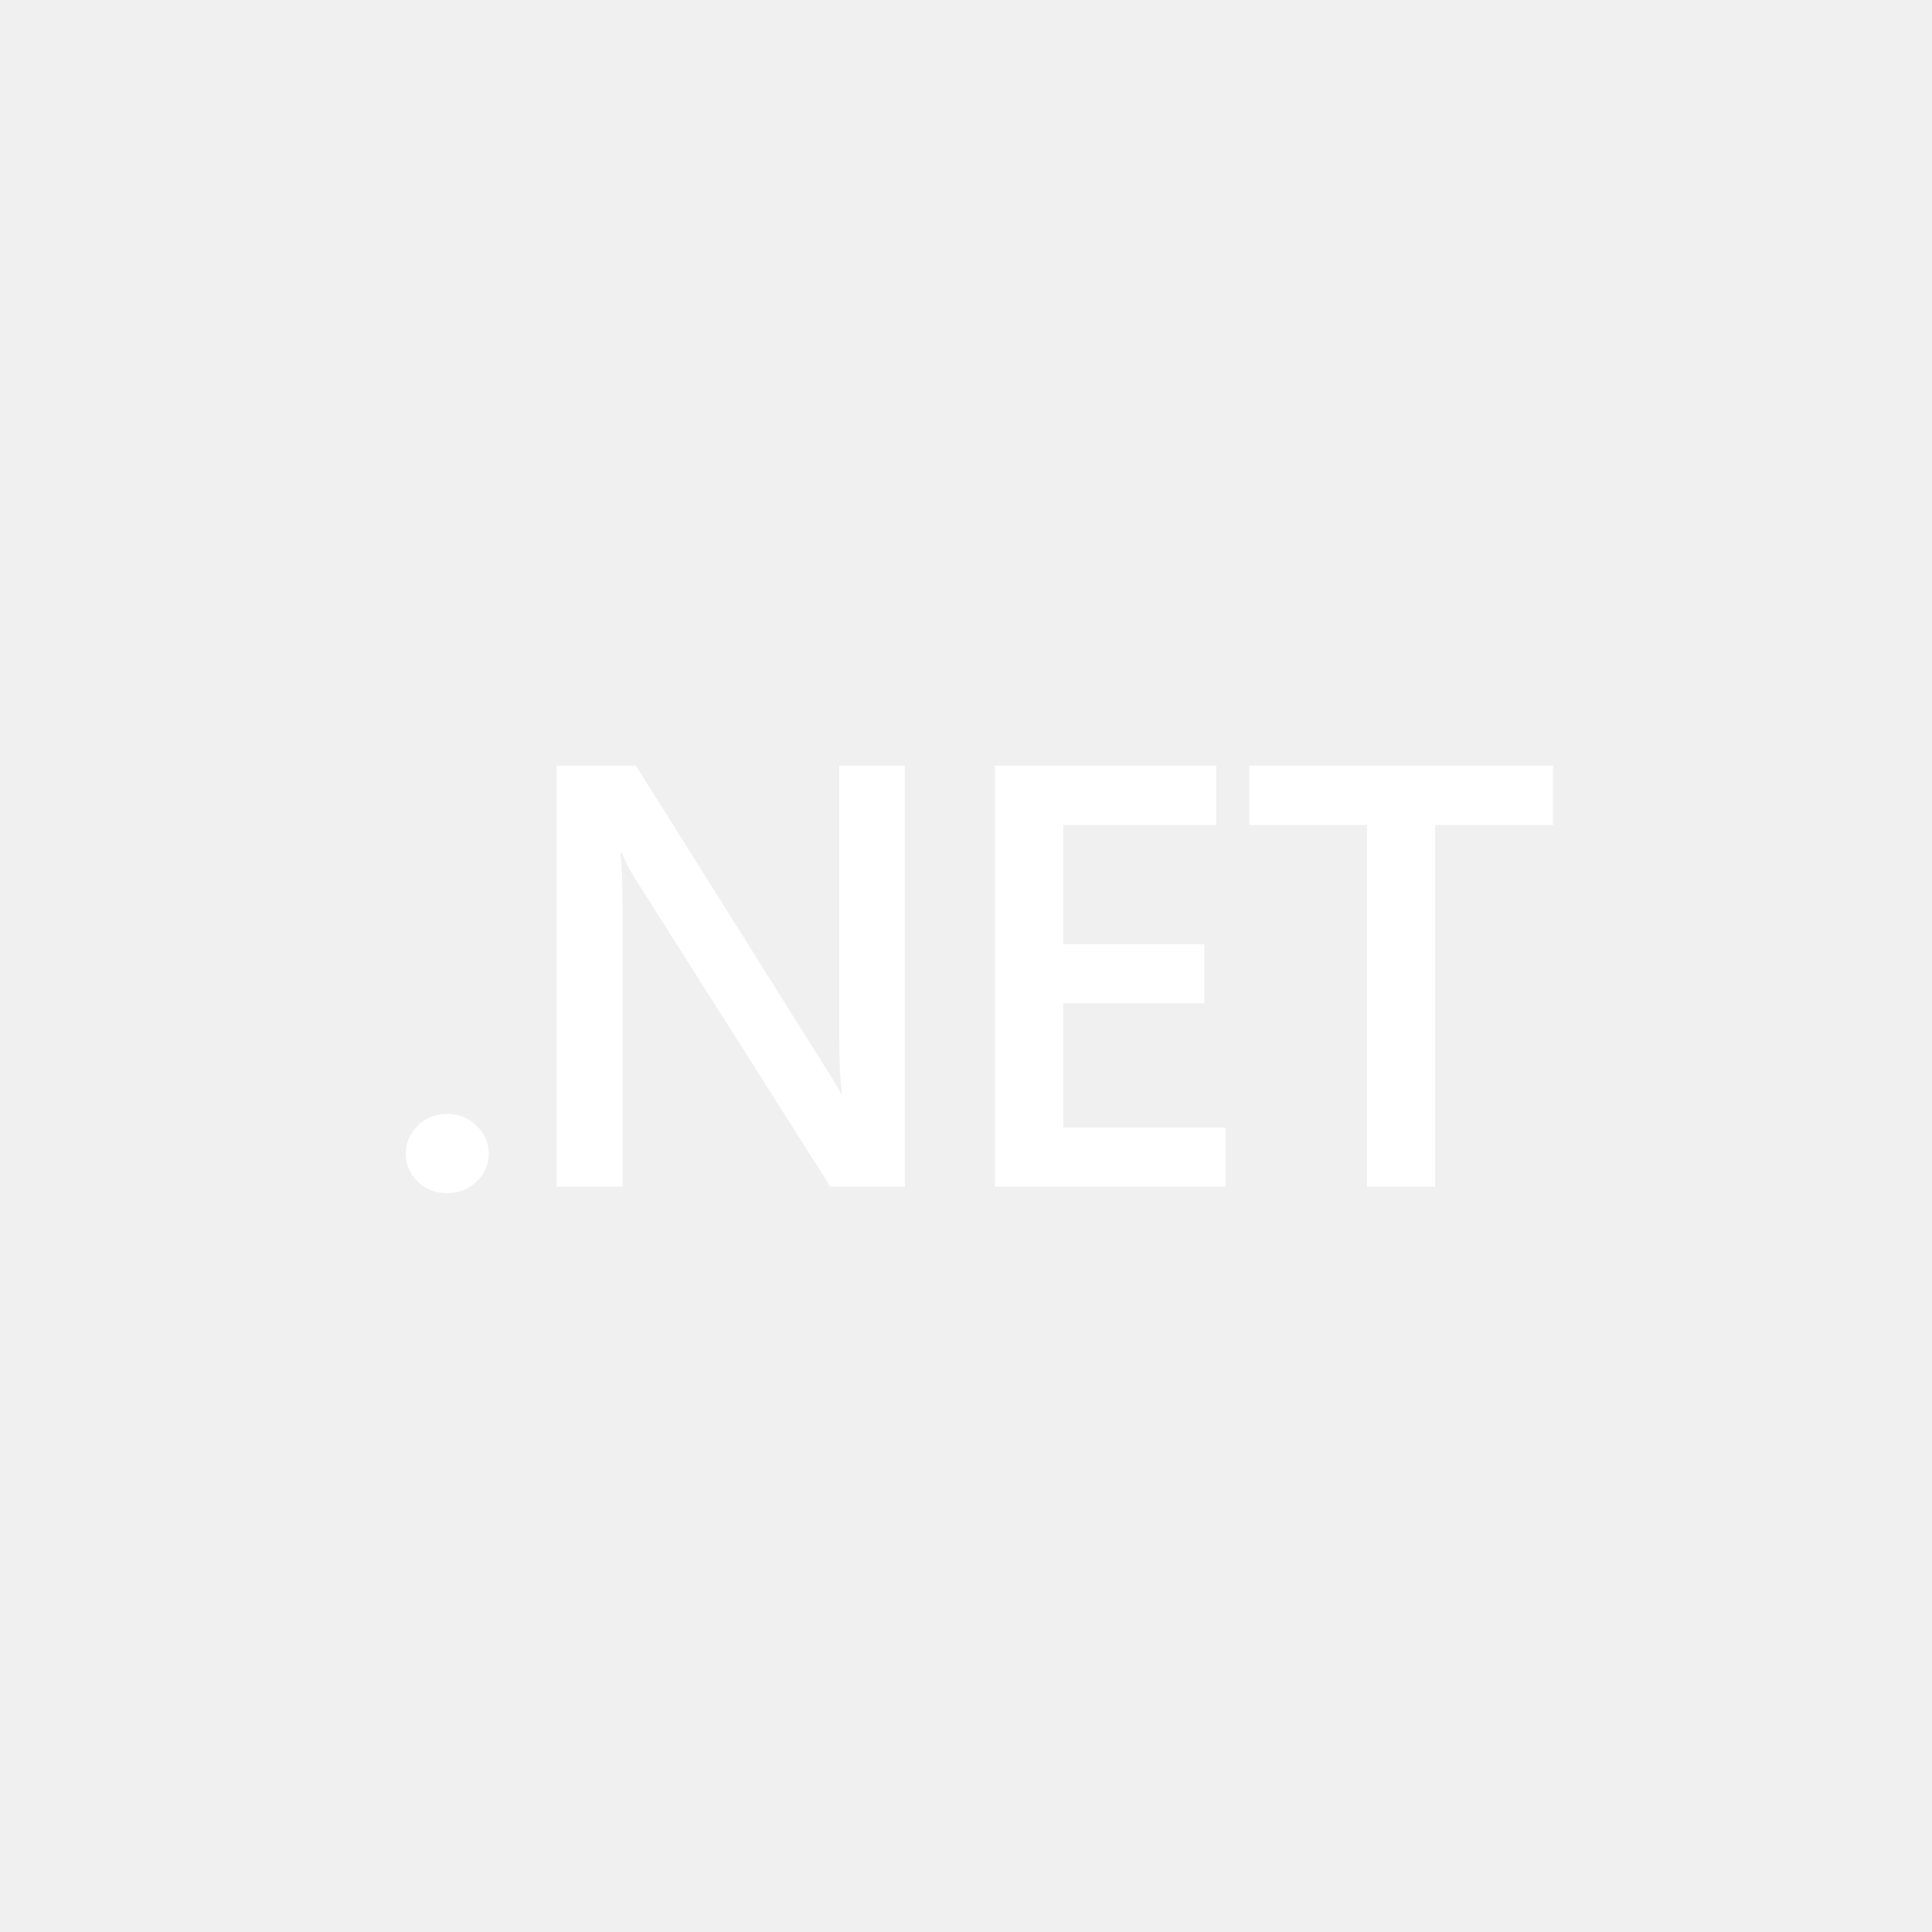
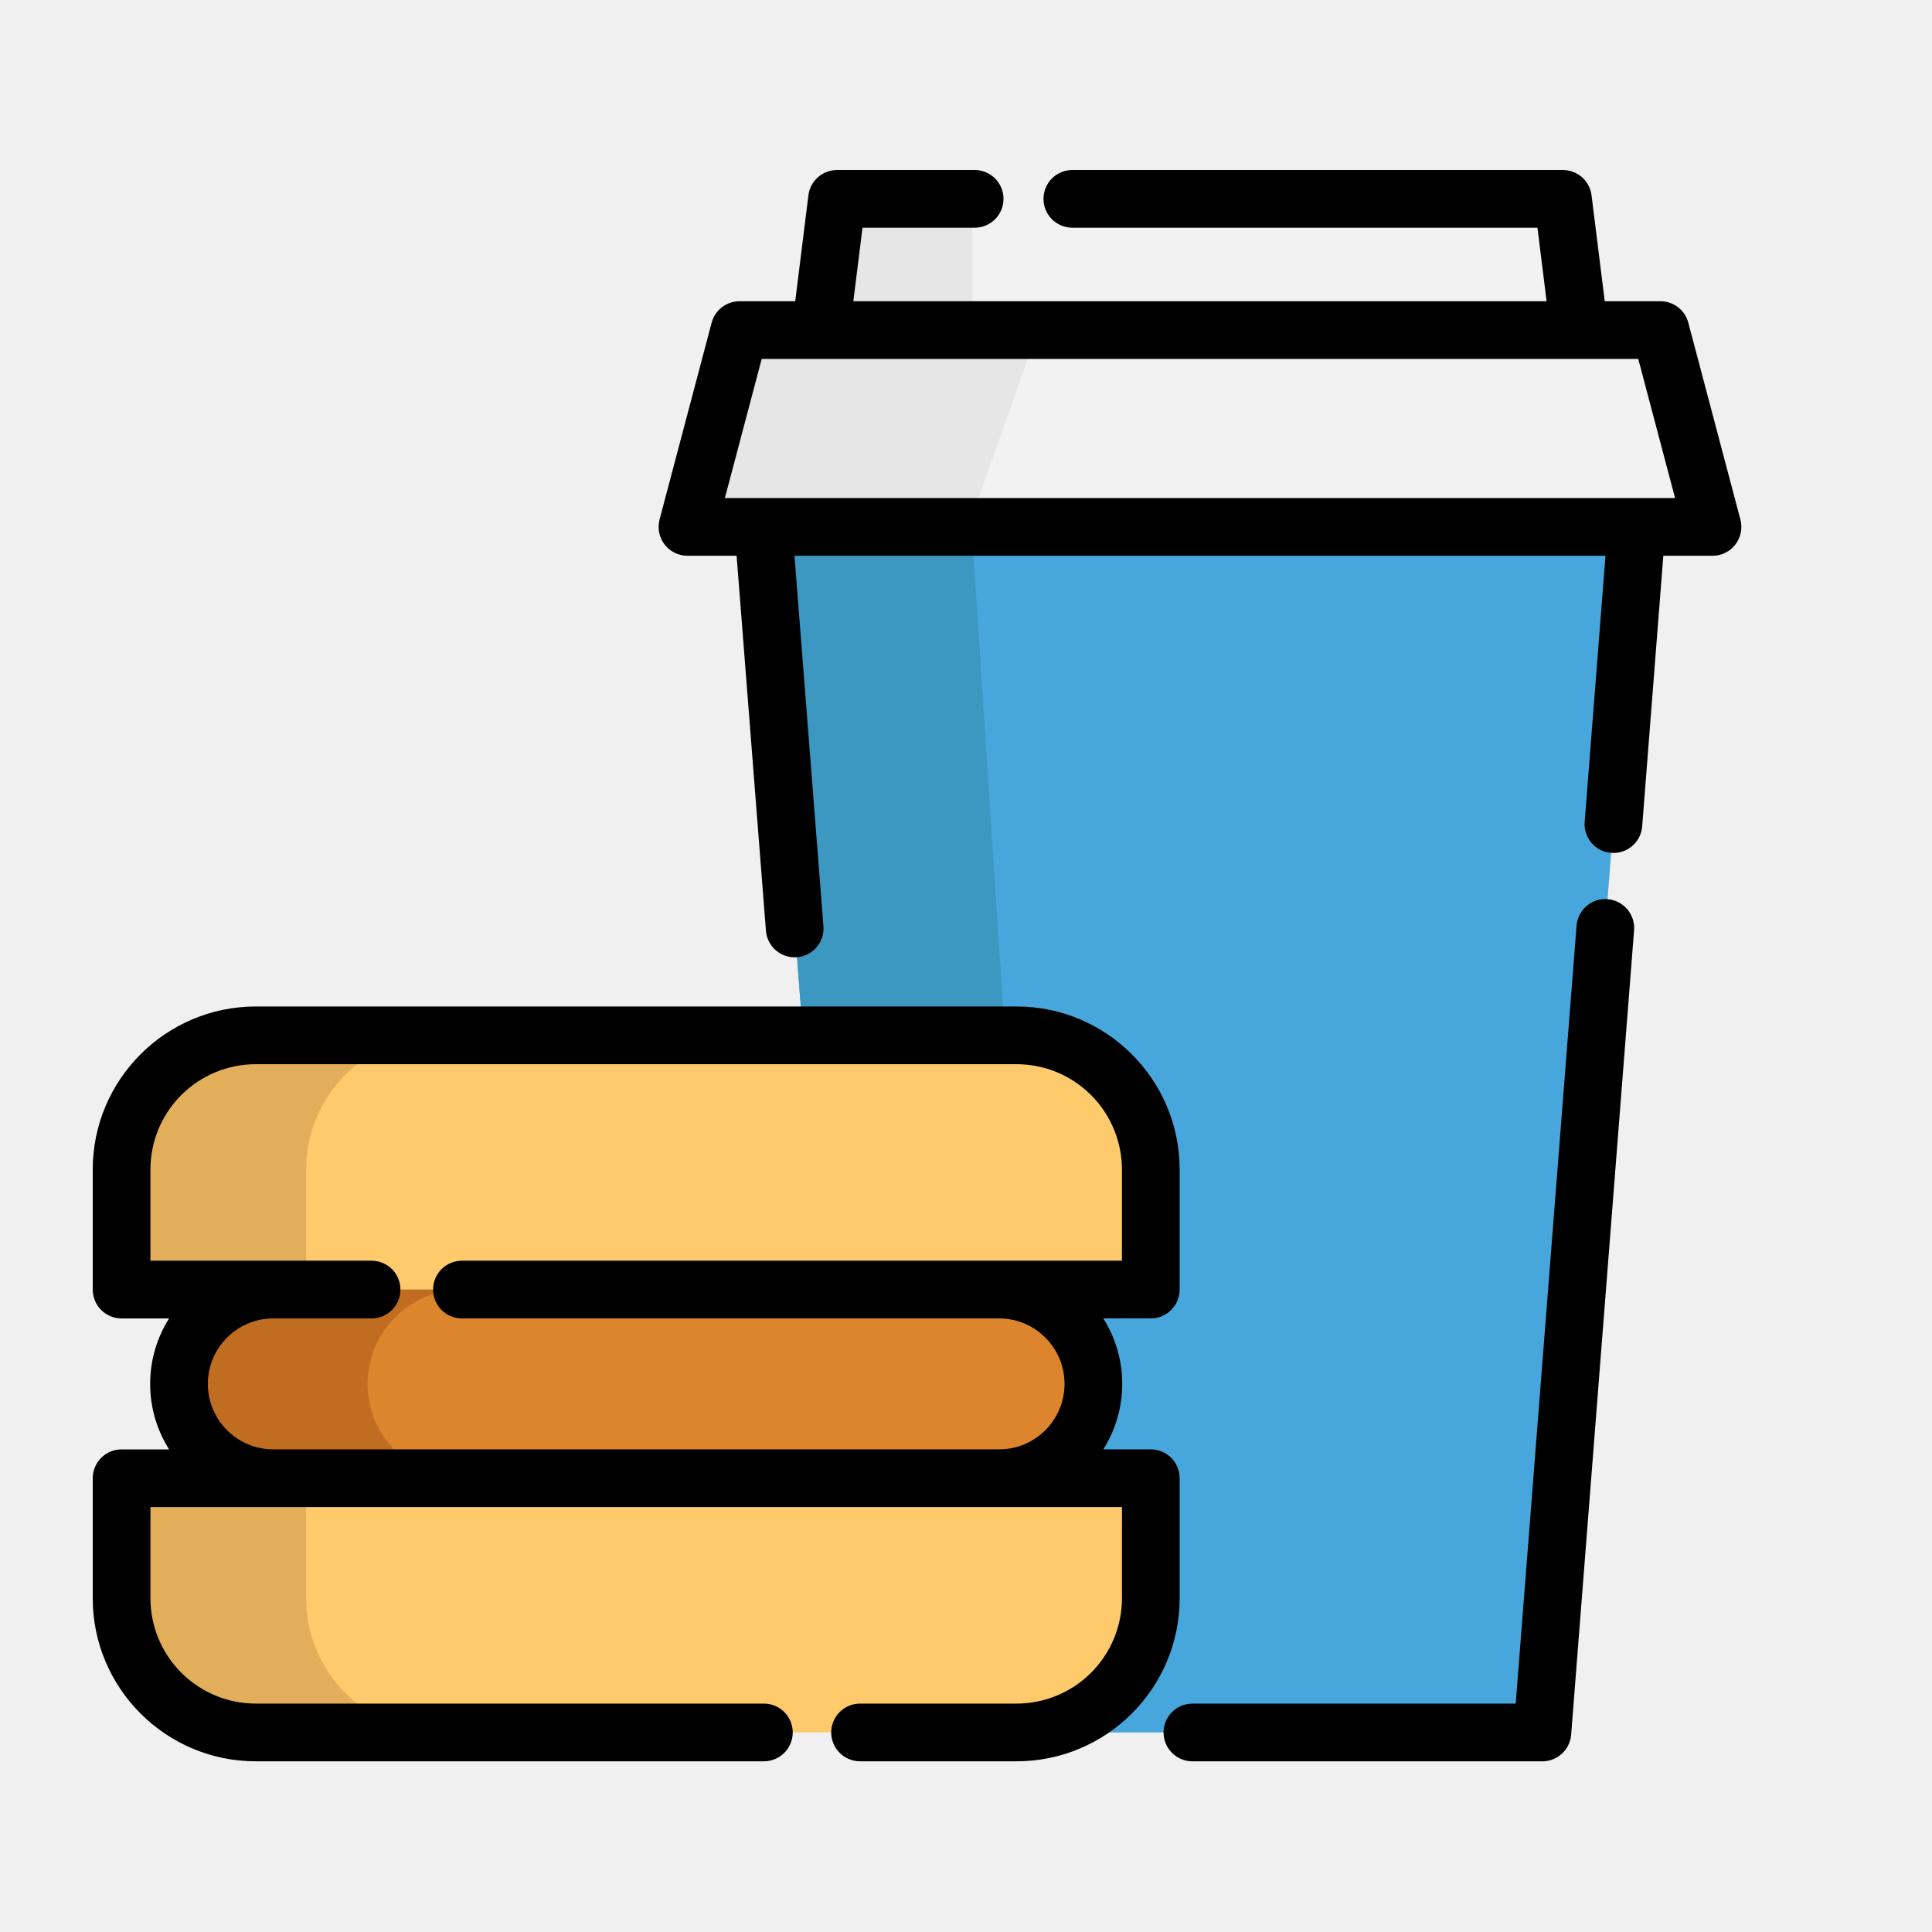
- <svg xmlns="http://www.w3.org/2000/svg" width="456" height="456" viewBox="0 0 456 456" version="1.1" xml:space="preserve" style="fill-rule:evenodd;clip-rule:evenodd;stroke-linejoin:round;stroke-miterlimit:2;">
-   <path d="m 105.5,281.609 c -2.703,0 -5.001,-0.9 -6.893,-2.702 -1.892,-1.848 -2.838,-4.042 -2.838,-6.582 0,-2.587 0.946,-4.804 2.838,-6.652 1.892,-1.848 4.19,-2.772 6.893,-2.772 2.748,0 5.068,0.924 6.96,2.772 1.937,1.848 2.906,4.064 2.906,6.652 0,2.54 -0.968,4.734 -2.906,6.582 -1.892,1.802 -4.212,2.702 -6.96,2.702 z" style="fill:#ffffff;fill-rule:nonzero;stroke-width:0.838" />
-   <path d="M 213.561,280.084 H 195.99 L 149.7,207.054 c -1.171,-1.848 -2.14,-3.765 -2.906,-5.751 h -0.406 c 0.361,2.125 0.541,6.675 0.541,13.65 v 65.132 h -15.543 v -99.36 h 18.719 l 44.737,71.298 c 1.892,2.957 3.109,4.989 3.649,6.098 h 0.27 c -0.45,-2.632 -0.676,-7.09 -0.676,-13.373 v -64.023 h 15.476 z" style="fill:#ffffff;fill-rule:nonzero;stroke-width:0.838" />
-   <path d="m 289.251,280.084 h -54.401 v -99.36 h 52.238 v 13.997 h -36.154 v 28.131 h 33.316 v 13.927 h -33.316 v 29.378 h 38.316 z" style="fill:#ffffff;fill-rule:nonzero;stroke-width:0.838" />
-   <path d="M 366.565,194.721 H 338.722 v 85.363 h -16.084 v -85.363 h -27.775 v -13.997 h 71.701 z" style="fill:#ffffff;fill-rule:nonzero;stroke-width:0.838" />
+ <svg xmlns="http://www.w3.org/2000/svg" width="500" height="500" viewBox="0 0 500 500" fill="none">
+   <path d="M423.567 136.367H197.539L221.944 448.356H399.167L423.567 136.367Z" fill="#47A7DD" />
+   <path d="M197.539 136.367L221.944 448.356H271.883L251.467 136.367H197.539Z" fill="#3D98C1" />
+   <path d="M297.822 382.556H31.467V413.639C31.468 422.846 35.126 431.675 41.637 438.186C48.147 444.696 56.976 448.354 66.183 448.356H263.111C272.318 448.354 281.148 444.696 287.658 438.186C294.168 431.675 297.826 422.846 297.828 413.639V382.556H297.822Z" fill="#FFCA6C" />
+   <path d="M79.217 413.639V382.556H31.467V413.639C31.468 422.846 35.126 431.675 41.637 438.186C48.147 444.696 56.976 448.354 66.183 448.356H113.939C104.731 448.356 95.9 444.698 89.388 438.188C82.877 431.677 79.218 422.847 79.217 413.639Z" fill="#E2AE5A" />
+   <path d="M31.467 333.745H297.828V302.667C297.826 293.46 294.168 284.63 287.658 278.12C281.148 271.61 272.318 267.952 263.111 267.95H66.183C56.976 267.952 48.147 271.61 41.637 278.12C35.126 284.63 31.468 293.46 31.467 302.667V333.745Z" fill="#FFCA6C" />
+   <path d="M79.217 302.667V333.745H31.467V302.667C31.468 293.46 35.126 284.63 41.637 278.12C48.147 271.61 56.976 267.952 66.183 267.95H113.939C104.731 267.95 95.9 271.608 89.388 278.118C82.877 284.629 79.218 293.459 79.217 302.667Z" fill="#E2AE5A" />
+   <path d="M258.561 333.745H70.728C64.254 333.745 58.046 336.316 53.468 340.894C48.891 345.471 46.319 351.679 46.319 358.153C46.319 364.626 48.891 370.835 53.468 375.412C58.046 379.99 64.254 382.561 70.728 382.561H258.561C265.034 382.561 271.243 379.99 275.82 375.413C280.398 370.837 282.971 364.629 282.972 358.156C282.969 351.682 280.396 345.475 275.819 340.898C271.242 336.32 265.034 333.747 258.561 333.745Z" fill="#DD852C" />
+   <path d="M95.139 358.156C95.139 351.681 97.711 345.472 102.289 340.894C106.867 336.316 113.076 333.745 119.55 333.745H70.728C64.254 333.745 58.046 336.316 53.468 340.894C48.891 345.471 46.319 351.679 46.319 358.153C46.319 364.626 48.891 370.835 53.468 375.412C58.046 379.99 64.254 382.561 70.728 382.561H119.544C113.073 382.558 106.867 379.986 102.29 375.41C97.714 370.833 95.142 364.627 95.139 358.156Z" fill="#C16D21" />
+   <path d="M429.722 85.428H191.383L177.906 136.367H443.2L429.722 85.428ZM404.489 51.467H216.617L212.394 85.428H408.711L404.489 51.467Z" fill="#F2F2F2" />
+   <path d="M251.661 51.467H216.617L212.394 85.428H191.383L177.906 136.367H250.594L268.639 85.428L251.661 84.361" fill="#E6E6E6" />
+   <path d="M305.289 382.556C305.289 378.439 301.944 375.094 297.822 375.094H285.533C288.639 370.178 290.433 364.372 290.433 358.15C290.433 351.928 288.633 346.117 285.533 341.206H297.822C301.944 341.206 305.289 337.861 305.289 333.739V302.661C305.289 279.4 286.367 260.478 263.106 260.478H66.183C42.922 260.489 24 279.411 24 302.667V333.744C24 337.867 27.344 341.211 31.467 341.211H43.756C40.656 346.122 38.861 351.933 38.861 358.156C38.861 364.378 40.661 370.183 43.756 375.1H31.467C30.487 375.099 29.516 375.29 28.61 375.664C27.704 376.038 26.881 376.587 26.188 377.28C25.494 377.972 24.944 378.795 24.569 379.7C24.193 380.605 24 381.576 24 382.556V413.639C24 436.9 42.922 455.822 66.183 455.822H197.694C199.675 455.822 201.574 455.036 202.974 453.635C204.374 452.235 205.161 450.336 205.161 448.356C205.161 446.375 204.374 444.476 202.974 443.076C201.574 441.676 199.675 440.889 197.694 440.889H66.183C58.958 440.882 52.032 438.008 46.923 432.899C41.814 427.791 38.941 420.864 38.933 413.639V390.022H290.361V413.639C290.354 420.864 287.48 427.791 282.372 432.899C277.263 438.008 270.336 440.882 263.111 440.889H222.583C220.603 440.889 218.704 441.676 217.304 443.076C215.903 444.476 215.117 446.375 215.117 448.356C215.117 450.336 215.903 452.235 217.304 453.635C218.704 455.036 220.603 455.822 222.583 455.822H263.111C286.372 455.822 305.294 436.9 305.294 413.639V382.556H305.289ZM70.728 375.094C61.389 375.094 53.789 367.494 53.789 358.15C53.789 348.806 61.389 341.206 70.728 341.206H96.167C98.147 341.206 100.046 340.419 101.446 339.019C102.847 337.618 103.633 335.719 103.633 333.739C103.633 331.759 102.847 329.859 101.446 328.459C100.046 327.059 98.147 326.272 96.167 326.272H38.928V302.661C38.935 295.436 41.809 288.509 46.917 283.401C52.026 278.292 58.953 275.418 66.178 275.411H263.106C270.33 275.418 277.257 278.292 282.366 283.401C287.475 288.509 290.348 295.436 290.356 302.661V326.272H119.544C117.564 326.272 115.665 327.059 114.265 328.459C112.864 329.859 112.078 331.759 112.078 333.739C112.078 335.719 112.864 337.618 114.265 339.019C115.665 340.419 117.564 341.206 119.544 341.206H258.561C267.906 341.206 275.5 348.806 275.5 358.15C275.5 367.494 267.906 375.094 258.561 375.094H70.728ZM416.033 232.706C415.056 232.628 414.073 232.744 413.14 233.047C412.208 233.35 411.344 233.835 410.599 234.472C409.854 235.109 409.242 235.887 408.798 236.761C408.354 237.636 408.086 238.589 408.011 239.567L392.261 440.894H308.594C306.614 440.894 304.715 441.681 303.315 443.081C301.914 444.482 301.128 446.381 301.128 448.361C301.128 450.341 301.914 452.241 303.315 453.641C304.715 455.041 306.614 455.828 308.594 455.828H399.167C403.061 455.828 406.306 452.828 406.611 448.944L422.9 240.733C423.052 238.759 422.414 236.804 421.127 235.299C419.839 233.794 418.008 232.862 416.033 232.706ZM450.417 134.456L436.933 83.517C436.072 80.244 433.111 77.961 429.717 77.961H415.306L411.889 50.544C411.665 48.738 410.789 47.076 409.425 45.87C408.061 44.665 406.304 44 404.483 44H277.317C275.372 44.053 273.526 44.863 272.169 46.257C270.813 47.651 270.054 49.519 270.054 51.464C270.054 53.409 270.813 55.277 272.169 56.671C273.526 58.065 275.372 58.875 277.317 58.928H397.889L400.256 77.956H220.844L223.217 58.928H252.444C254.389 58.875 256.236 58.065 257.592 56.671C258.949 55.277 259.707 53.409 259.707 51.464C259.707 49.519 258.949 47.651 257.592 46.257C256.236 44.863 254.389 44.053 252.444 44H216.622C212.856 44 209.678 46.806 209.217 50.544L205.806 77.961H191.389C188 77.961 185.039 80.244 184.172 83.517L170.694 134.456C170.403 135.56 170.369 136.717 170.595 137.837C170.82 138.957 171.3 140.01 171.996 140.916C172.693 141.822 173.587 142.556 174.612 143.061C175.636 143.567 176.763 143.831 177.906 143.833H190.633L198.239 241.056C198.439 242.993 199.389 244.775 200.885 246.022C202.381 247.269 204.305 247.882 206.247 247.731C208.188 247.579 209.994 246.675 211.278 245.211C212.563 243.747 213.225 241.839 213.122 239.894L205.611 143.828H415.5L410.111 212.7C410.033 213.677 410.148 214.66 410.451 215.593C410.753 216.525 411.237 217.389 411.874 218.134C412.511 218.879 413.288 219.492 414.162 219.936C415.036 220.38 415.989 220.647 416.967 220.722C417.944 220.8 418.928 220.685 419.86 220.383C420.793 220.08 421.657 219.597 422.403 218.96C423.149 218.323 423.761 217.545 424.206 216.671C424.651 215.797 424.919 214.844 424.994 213.867L430.467 143.833H443.194C444.338 143.833 445.466 143.57 446.492 143.065C447.518 142.56 448.414 141.826 449.112 140.92C449.809 140.014 450.29 138.961 450.516 137.84C450.742 136.719 450.708 135.561 450.417 134.456ZM187.6 128.894L197.128 92.889H423.978L433.506 128.894H187.6Z" fill="black" />
</svg>
